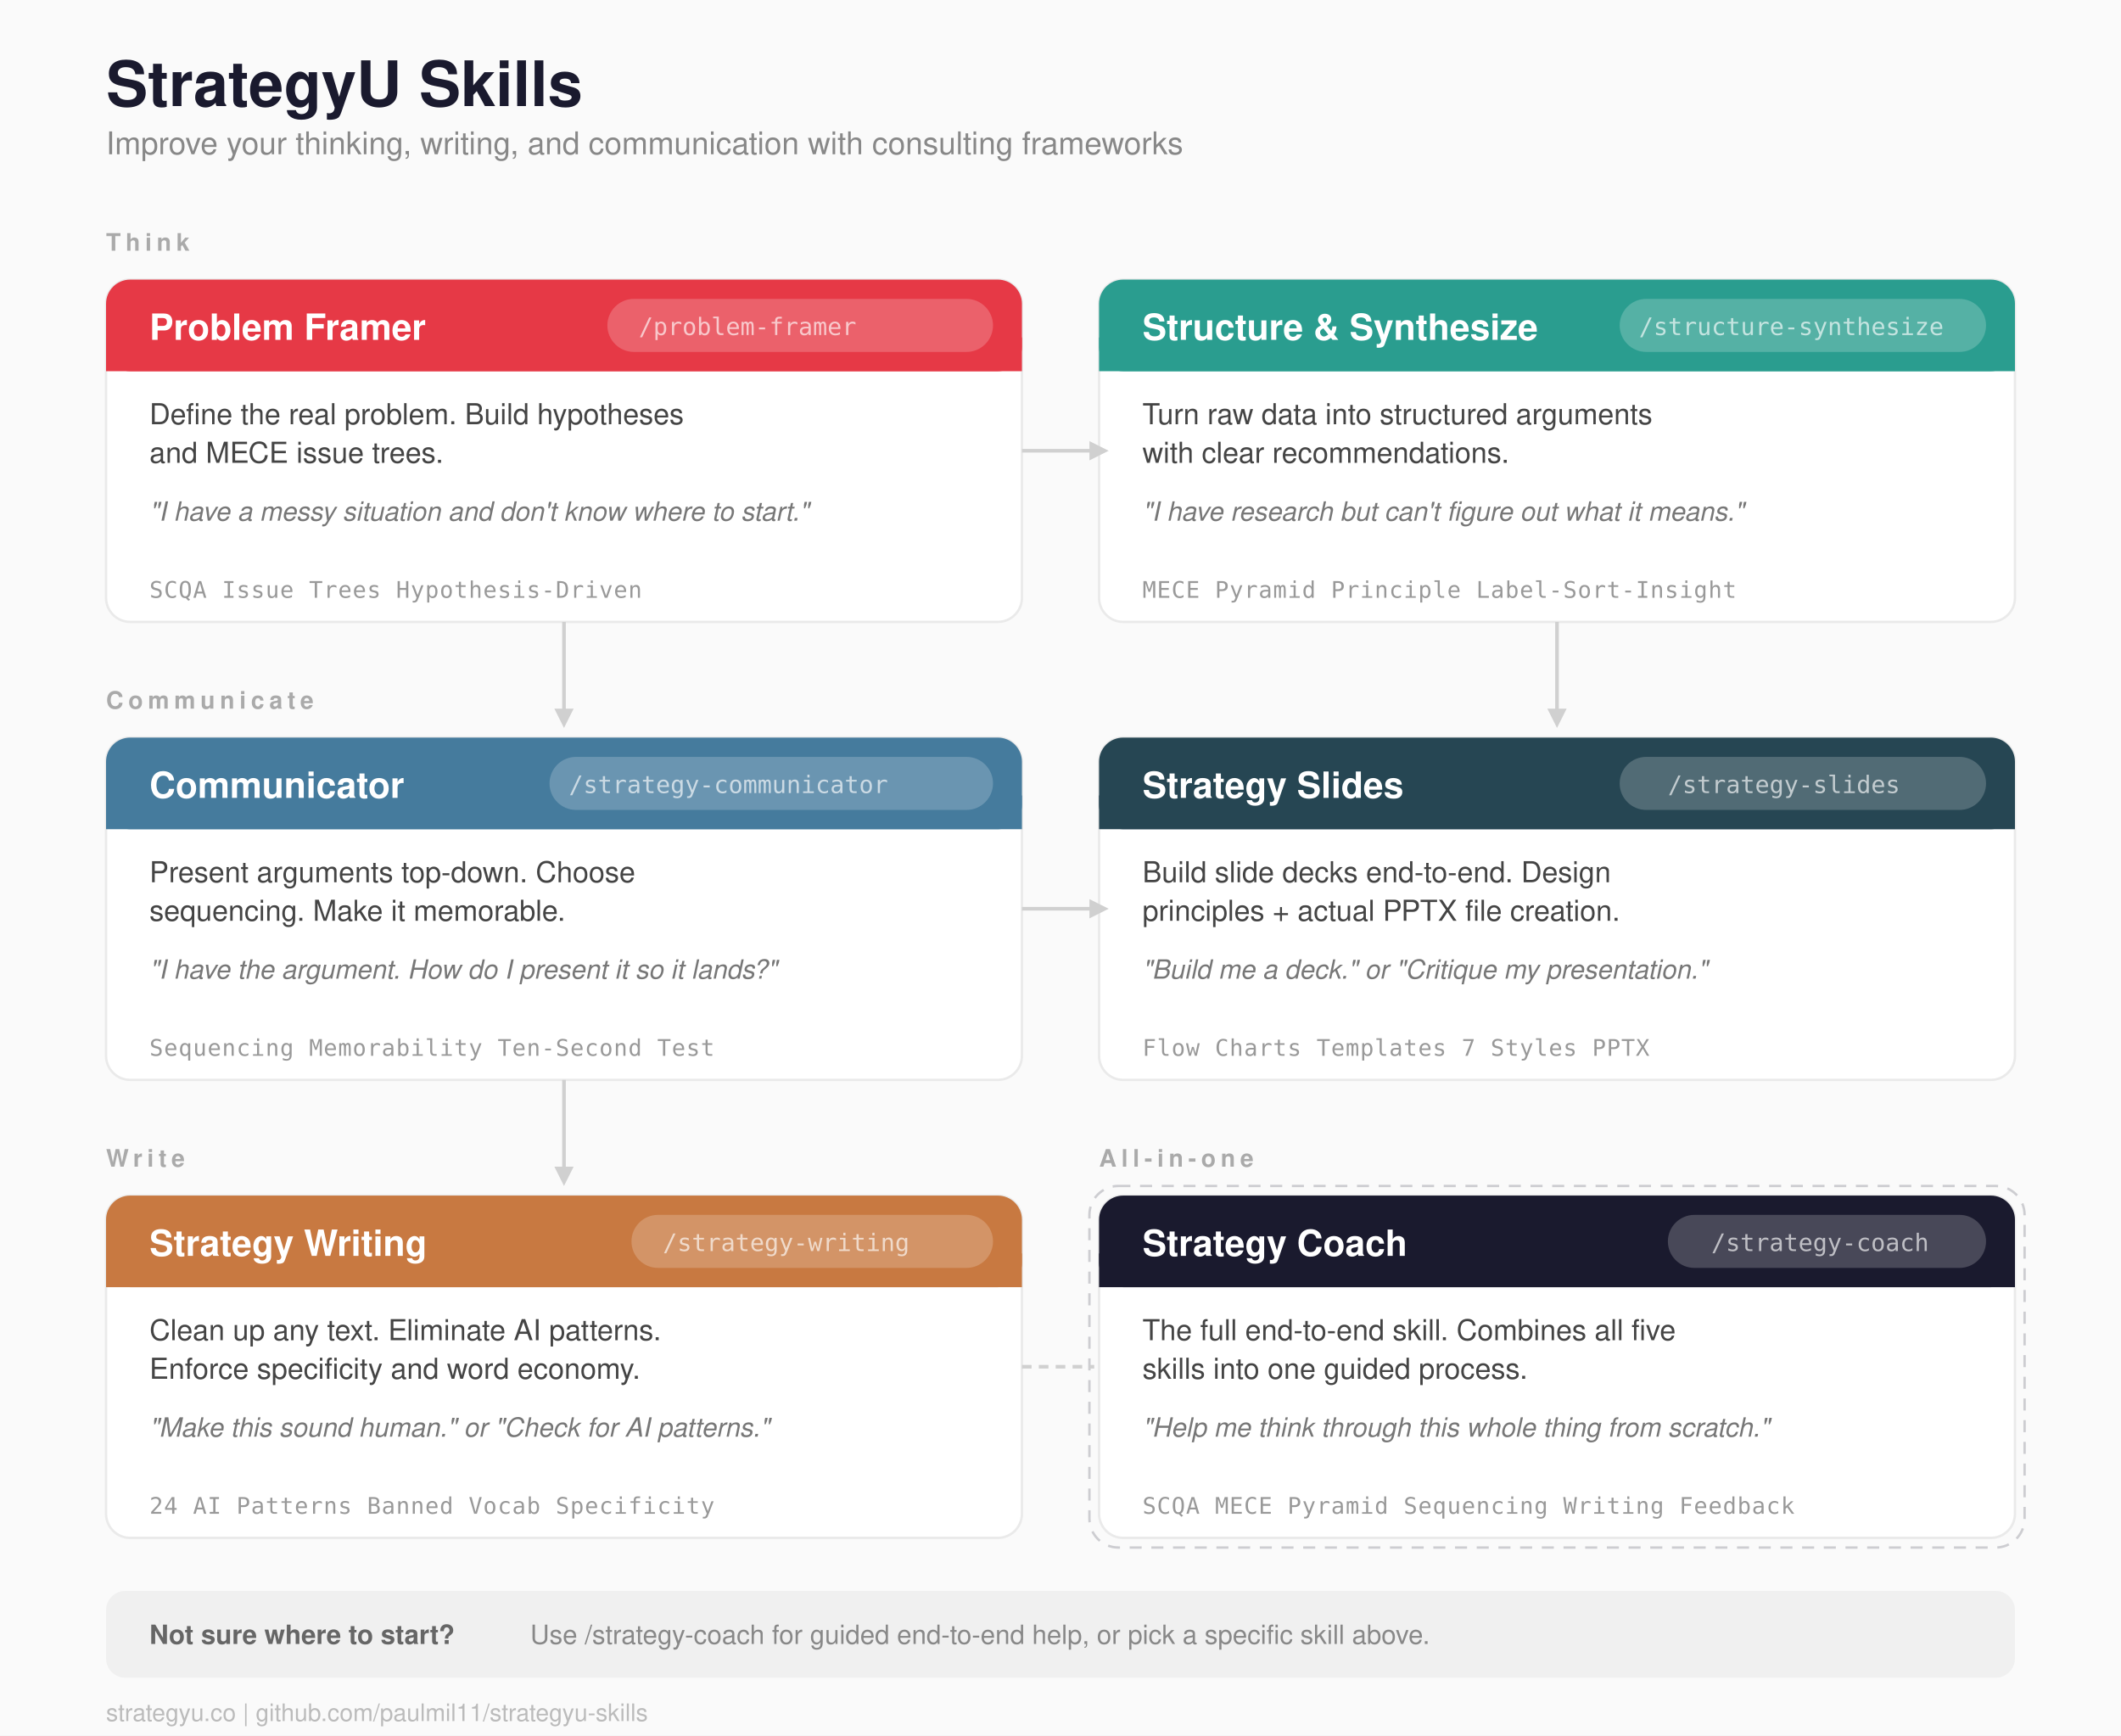
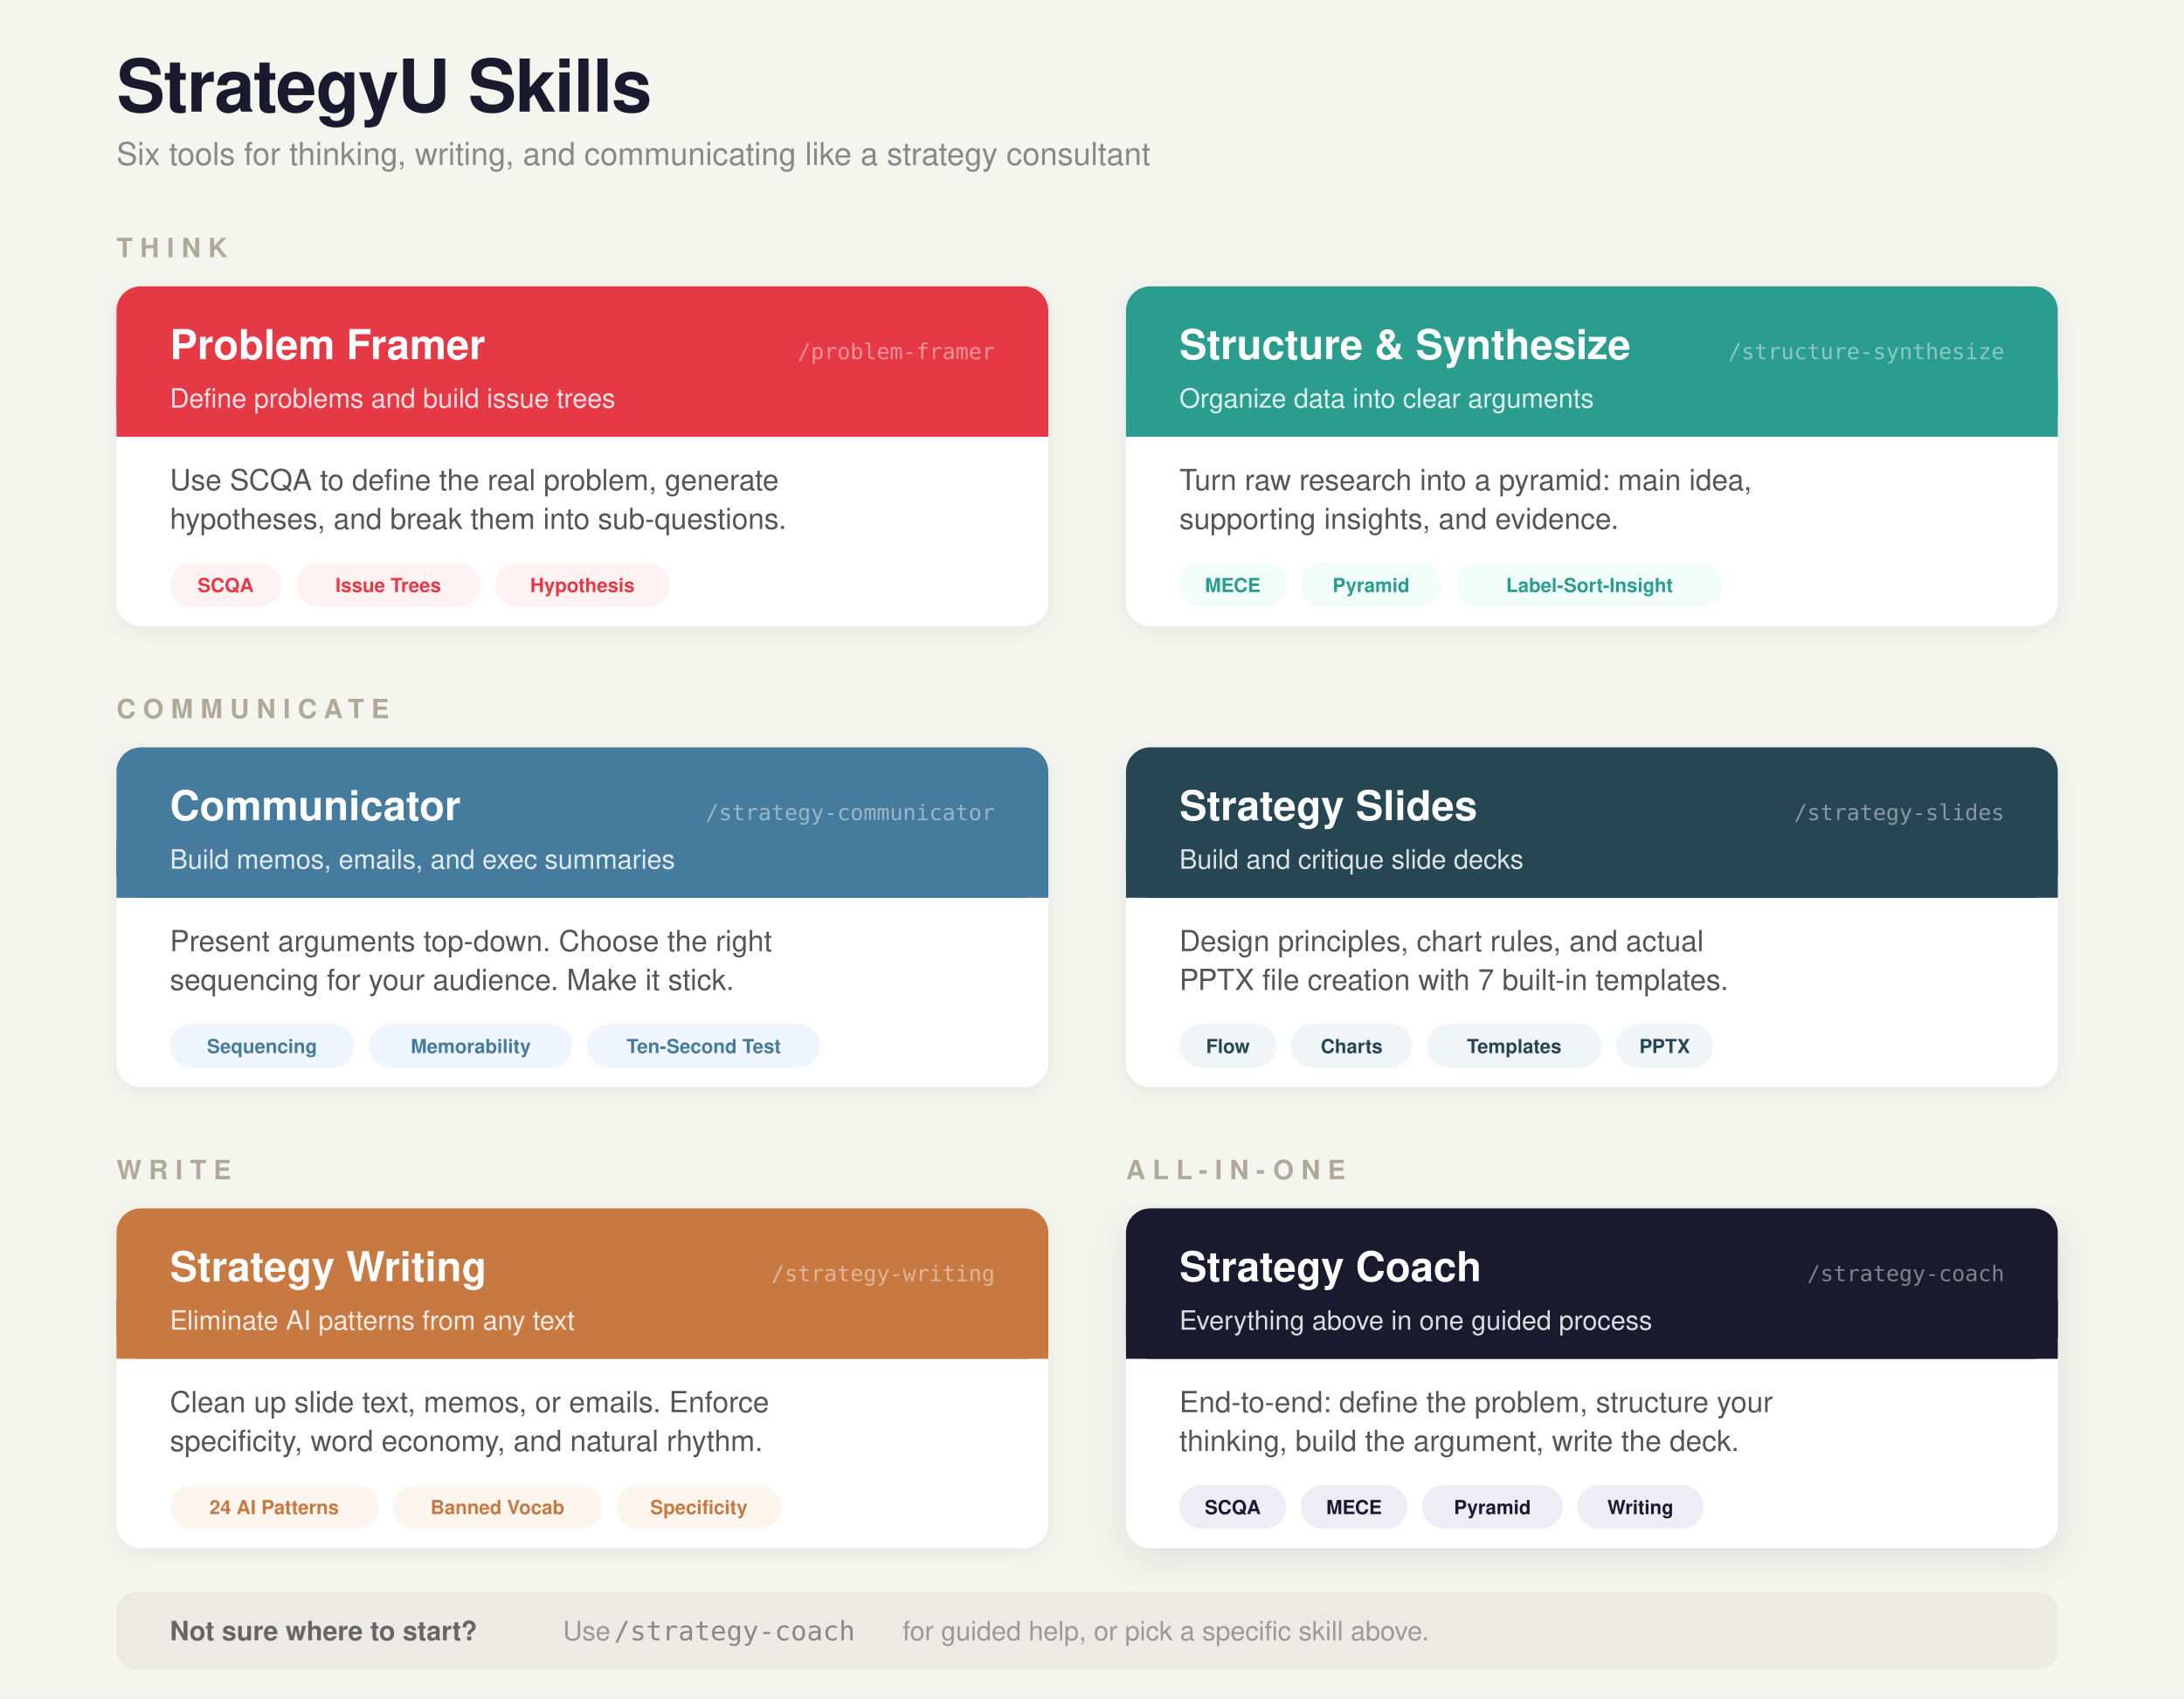
- <svg xmlns="http://www.w3.org/2000/svg" viewBox="0 0 880 720" font-family="'Helvetica Neue', Helvetica, Arial, sans-serif">
+ <svg xmlns="http://www.w3.org/2000/svg" viewBox="0 0 900 700" font-family="'Helvetica Neue', Helvetica, Arial, sans-serif">
  <defs>
-     <style>
-       .bg { fill: #fafafa; }
-       .title { font-size: 26px; font-weight: 700; fill: #1a1a2e; }
-       .subtitle { font-size: 13px; fill: #888; }
-       .section-label { font-size: 10px; fill: #aaa; text-transform: uppercase; letter-spacing: 2px; font-weight: 700; }
-       .card-title { font-size: 15px; font-weight: 700; fill: #fff; }
-       .card-cmd { font-size: 10px; fill: rgba(255,255,255,0.65); font-family: 'SF Mono', 'Fira Code', Consolas, monospace; }
-       .card-desc { font-size: 12px; fill: #444; }
-       .card-use { font-size: 11px; fill: #777; font-style: italic; }
-       .frameworks { font-size: 9.5px; fill: #999; font-family: 'SF Mono', 'Fira Code', Consolas, monospace; letter-spacing: 0.3px; }
-       .arrow { fill: none; stroke: #d0d0d0; stroke-width: 1.5; }
-       .arrow-head { fill: #d0d0d0; }
-       .footer { font-size: 10px; fill: #bbb; }
-       .coach-badge { font-size: 9px; fill: #1a1a2e; font-weight: 600; letter-spacing: 0.5px; }
-     </style>
+     <filter id="shadow" x="-4%" y="-4%" width="108%" height="112%">
+       <feDropShadow dx="0" dy="2" stdDeviation="4" flood-color="#000" flood-opacity="0.06" />
+     </filter>
+     <filter id="shadow-lg" x="-4%" y="-4%" width="108%" height="116%">
+       <feDropShadow dx="0" dy="4" stdDeviation="8" flood-color="#000" flood-opacity="0.1" />
+     </filter>
  </defs>
-   <rect width="880" height="720" class="bg" />
-   <text x="44" y="44" class="title">StrategyU Skills</text>
-   <text x="44" y="64" class="subtitle">Improve your thinking, writing, and communication with consulting frameworks</text>
-   <text x="44" y="104" class="section-label">Think</text>
-   <rect x="44" y="116" width="380" height="142" rx="10" fill="#fff" stroke="#eaeaea" stroke-width="1" />
-   <rect x="44" y="116" width="380" height="38" rx="10" fill="#E63946" />
-   <rect x="44" y="140" width="380" height="14" fill="#E63946" />
-   <text x="62" y="141" class="card-title">Problem Framer</text>
-   <text x="62" y="176" class="card-desc">Define the real problem. Build hypotheses</text>
-   <text x="62" y="192" class="card-desc">and MECE issue trees.</text>
-   <text x="62" y="216" class="card-use">"I have a messy situation and don't know where to start."</text>
-   <text x="62" y="248" class="frameworks">SCQA   Issue Trees   Hypothesis-Driven</text>
-   <rect x="252" y="124" width="160" height="22" rx="11" fill="rgba(255,255,255,0.2)" />
-   <text x="265" y="139" class="card-cmd">/problem-framer</text>
-   <rect x="456" y="116" width="380" height="142" rx="10" fill="#fff" stroke="#eaeaea" stroke-width="1" />
-   <rect x="456" y="116" width="380" height="38" rx="10" fill="#2A9D8F" />
-   <rect x="456" y="140" width="380" height="14" fill="#2A9D8F" />
-   <text x="474" y="141" class="card-title">Structure &amp; Synthesize</text>
-   <text x="474" y="176" class="card-desc">Turn raw data into structured arguments</text>
-   <text x="474" y="192" class="card-desc">with clear recommendations.</text>
-   <text x="474" y="216" class="card-use">"I have research but can't figure out what it means."</text>
-   <text x="474" y="248" class="frameworks">MECE   Pyramid Principle   Label-Sort-Insight</text>
-   <rect x="672" y="124" width="152" height="22" rx="11" fill="rgba(255,255,255,0.2)" />
-   <text x="680" y="139" class="card-cmd">/structure-synthesize</text>
-   <line x1="424" y1="187" x2="454" y2="187" class="arrow" />
-   <polygon points="452,183 460,187 452,191" class="arrow-head" />
-   <line x1="234" y1="258" x2="234" y2="296" class="arrow" />
-   <polygon points="230,294 234,302 238,294" class="arrow-head" />
-   <line x1="646" y1="258" x2="646" y2="296" class="arrow" />
-   <polygon points="642,294 646,302 650,294" class="arrow-head" />
-   <text x="44" y="294" class="section-label">Communicate</text>
-   <rect x="44" y="306" width="380" height="142" rx="10" fill="#fff" stroke="#eaeaea" stroke-width="1" />
-   <rect x="44" y="306" width="380" height="38" rx="10" fill="#457B9D" />
-   <rect x="44" y="330" width="380" height="14" fill="#457B9D" />
-   <text x="62" y="331" class="card-title">Communicator</text>
-   <text x="62" y="366" class="card-desc">Present arguments top-down. Choose</text>
-   <text x="62" y="382" class="card-desc">sequencing. Make it memorable.</text>
-   <text x="62" y="406" class="card-use">"I have the argument. How do I present it so it lands?"</text>
-   <text x="62" y="438" class="frameworks">Sequencing   Memorability   Ten-Second Test</text>
-   <rect x="228" y="314" width="184" height="22" rx="11" fill="rgba(255,255,255,0.2)" />
-   <text x="236" y="329" class="card-cmd">/strategy-communicator</text>
-   <rect x="456" y="306" width="380" height="142" rx="10" fill="#fff" stroke="#eaeaea" stroke-width="1" />
-   <rect x="456" y="306" width="380" height="38" rx="10" fill="#264653" />
-   <rect x="456" y="330" width="380" height="14" fill="#264653" />
-   <text x="474" y="331" class="card-title">Strategy Slides</text>
-   <text x="474" y="366" class="card-desc">Build slide decks end-to-end. Design</text>
-   <text x="474" y="382" class="card-desc">principles + actual PPTX file creation.</text>
-   <text x="474" y="406" class="card-use">"Build me a deck." or "Critique my presentation."</text>
-   <text x="474" y="438" class="frameworks">Flow   Charts   Templates   7 Styles   PPTX</text>
-   <rect x="672" y="314" width="152" height="22" rx="11" fill="rgba(255,255,255,0.2)" />
-   <text x="692" y="329" class="card-cmd">/strategy-slides</text>
-   <line x1="424" y1="377" x2="454" y2="377" class="arrow" />
-   <polygon points="452,373 460,377 452,381" class="arrow-head" />
-   <line x1="234" y1="448" x2="234" y2="486" class="arrow" />
-   <polygon points="230,484 234,492 238,484" class="arrow-head" />
-   <text x="44" y="484" class="section-label">Write</text>
-   <text x="456" y="484" class="section-label">All-in-one</text>
-   <rect x="44" y="496" width="380" height="142" rx="10" fill="#fff" stroke="#eaeaea" stroke-width="1" />
-   <rect x="44" y="496" width="380" height="38" rx="10" fill="#C87941" />
-   <rect x="44" y="520" width="380" height="14" fill="#C87941" />
-   <text x="62" y="521" class="card-title">Strategy Writing</text>
-   <text x="62" y="556" class="card-desc">Clean up any text. Eliminate AI patterns.</text>
-   <text x="62" y="572" class="card-desc">Enforce specificity and word economy.</text>
-   <text x="62" y="596" class="card-use">"Make this sound human." or "Check for AI patterns."</text>
-   <text x="62" y="628" class="frameworks">24 AI Patterns   Banned Vocab   Specificity</text>
-   <rect x="262" y="504" width="150" height="22" rx="11" fill="rgba(255,255,255,0.2)" />
-   <text x="275" y="519" class="card-cmd">/strategy-writing</text>
-   <rect x="456" y="496" width="380" height="142" rx="10" fill="#fff" stroke="#eaeaea" stroke-width="1" />
-   <rect x="456" y="496" width="380" height="38" rx="10" fill="#1A1A2E" />
-   <rect x="456" y="520" width="380" height="14" fill="#1A1A2E" />
-   <text x="474" y="521" class="card-title">Strategy Coach</text>
-   <text x="474" y="556" class="card-desc">The full end-to-end skill. Combines all five</text>
-   <text x="474" y="572" class="card-desc">skills into one guided process.</text>
-   <text x="474" y="596" class="card-use">"Help me think through this whole thing from scratch."</text>
-   <text x="474" y="628" class="frameworks">SCQA   MECE   Pyramid   Sequencing   Writing   Feedback</text>
-   <rect x="692" y="504" width="132" height="22" rx="11" fill="rgba(255,255,255,0.2)" />
-   <text x="710" y="519" class="card-cmd">/strategy-coach</text>
-   <rect x="452" y="492" width="388" height="150" rx="12" fill="none" stroke="#1A1A2E" stroke-width="1" stroke-dasharray="5,4" opacity="0.2" />
-   <line x1="424" y1="567" x2="454" y2="567" class="arrow" stroke-dasharray="4,3" />
-   <text x="430" y="556" style="font-size:8px; fill:#bbb; transform: rotate(-90deg); transform-origin: 430px 556px;">writing applies to all</text>
-   <rect x="44" y="660" width="792" height="36" rx="8" fill="#f0f0f0" />
-   <text x="62" y="682" style="font-size: 11px; fill: #666; font-weight: 600;">Not sure where to start?</text>
-   <text x="220" y="682" style="font-size: 11px; fill: #888;">Use /strategy-coach for guided end-to-end help, or pick a specific skill above.</text>
-   <text x="44" y="714" class="footer">strategyu.co  |  github.com/paulmil11/strategyu-skills</text>
+   <rect width="900" height="700" fill="#f5f5f0" />
+   <text x="48" y="46" font-size="30" font-weight="700" fill="#1a1a2e" letter-spacing="-0.5">StrategyU Skills</text>
+   <text x="48" y="68" font-size="13" fill="#888">Six tools for thinking, writing, and communicating like a strategy consultant</text>
+   <text x="48" y="106" font-size="11" font-weight="700" fill="#b0a898" letter-spacing="3">THINK</text>
+   <rect x="48" y="118" width="384" height="140" rx="10" fill="#fff" filter="url(#shadow)" />
+   <rect x="48" y="118" width="384" height="62" rx="10" fill="#E63946" />
+   <rect x="48" y="156" width="384" height="24" fill="#E63946" />
+   <text x="70" y="148" font-size="17" font-weight="700" fill="#fff">Problem Framer</text>
+   <text x="410" y="148" font-size="9" fill="rgba(255,255,255,0.45)" font-family="'SF Mono', Consolas, monospace" text-anchor="end">/problem-framer</text>
+   <text x="70" y="168" font-size="11" fill="rgba(255,255,255,0.85)">Define problems and build issue trees</text>
+   <text x="70" y="202" font-size="12" fill="#555">Use SCQA to define the real problem, generate</text>
+   <text x="70" y="218" font-size="12" fill="#555">hypotheses, and break them into sub-questions.</text>
+   <rect x="70" y="232" width="46" height="18" rx="9" fill="#fef2f2" />
+   <text x="93" y="244" font-size="8" fill="#E63946" text-anchor="middle" font-weight="600">SCQA</text>
+   <rect x="122" y="232" width="76" height="18" rx="9" fill="#fef2f2" />
+   <text x="160" y="244" font-size="8" fill="#E63946" text-anchor="middle" font-weight="600">Issue Trees</text>
+   <rect x="204" y="232" width="72" height="18" rx="9" fill="#fef2f2" />
+   <text x="240" y="244" font-size="8" fill="#E63946" text-anchor="middle" font-weight="600">Hypothesis</text>
+   <rect x="464" y="118" width="384" height="140" rx="10" fill="#fff" filter="url(#shadow)" />
+   <rect x="464" y="118" width="384" height="62" rx="10" fill="#2A9D8F" />
+   <rect x="464" y="156" width="384" height="24" fill="#2A9D8F" />
+   <text x="486" y="148" font-size="17" font-weight="700" fill="#fff">Structure &amp; Synthesize</text>
+   <text x="826" y="148" font-size="9" fill="rgba(255,255,255,0.45)" font-family="'SF Mono', Consolas, monospace" text-anchor="end">/structure-synthesize</text>
+   <text x="486" y="168" font-size="11" fill="rgba(255,255,255,0.85)">Organize data into clear arguments</text>
+   <text x="486" y="202" font-size="12" fill="#555">Turn raw research into a pyramid: main idea,</text>
+   <text x="486" y="218" font-size="12" fill="#555">supporting insights, and evidence.</text>
+   <rect x="486" y="232" width="44" height="18" rx="9" fill="#f0fdf9" />
+   <text x="508" y="244" font-size="8" fill="#2A9D8F" text-anchor="middle" font-weight="600">MECE</text>
+   <rect x="536" y="232" width="58" height="18" rx="9" fill="#f0fdf9" />
+   <text x="565" y="244" font-size="8" fill="#2A9D8F" text-anchor="middle" font-weight="600">Pyramid</text>
+   <rect x="600" y="232" width="110" height="18" rx="9" fill="#f0fdf9" />
+   <text x="655" y="244" font-size="8" fill="#2A9D8F" text-anchor="middle" font-weight="600">Label-Sort-Insight</text>
+   <text x="48" y="296" font-size="11" font-weight="700" fill="#b0a898" letter-spacing="3">COMMUNICATE</text>
+   <rect x="48" y="308" width="384" height="140" rx="10" fill="#fff" filter="url(#shadow)" />
+   <rect x="48" y="308" width="384" height="62" rx="10" fill="#457B9D" />
+   <rect x="48" y="346" width="384" height="24" fill="#457B9D" />
+   <text x="70" y="338" font-size="17" font-weight="700" fill="#fff">Communicator</text>
+   <text x="410" y="338" font-size="9" fill="rgba(255,255,255,0.45)" font-family="'SF Mono', Consolas, monospace" text-anchor="end">/strategy-communicator</text>
+   <text x="70" y="358" font-size="11" fill="rgba(255,255,255,0.85)">Build memos, emails, and exec summaries</text>
+   <text x="70" y="392" font-size="12" fill="#555">Present arguments top-down. Choose the right</text>
+   <text x="70" y="408" font-size="12" fill="#555">sequencing for your audience. Make it stick.</text>
+   <rect x="70" y="422" width="76" height="18" rx="9" fill="#eff6ff" />
+   <text x="108" y="434" font-size="8" fill="#457B9D" text-anchor="middle" font-weight="600">Sequencing</text>
+   <rect x="152" y="422" width="84" height="18" rx="9" fill="#eff6ff" />
+   <text x="194" y="434" font-size="8" fill="#457B9D" text-anchor="middle" font-weight="600">Memorability</text>
+   <rect x="242" y="422" width="96" height="18" rx="9" fill="#eff6ff" />
+   <text x="290" y="434" font-size="8" fill="#457B9D" text-anchor="middle" font-weight="600">Ten-Second Test</text>
+   <rect x="464" y="308" width="384" height="140" rx="10" fill="#fff" filter="url(#shadow)" />
+   <rect x="464" y="308" width="384" height="62" rx="10" fill="#264653" />
+   <rect x="464" y="346" width="384" height="24" fill="#264653" />
+   <text x="486" y="338" font-size="17" font-weight="700" fill="#fff">Strategy Slides</text>
+   <text x="826" y="338" font-size="9" fill="rgba(255,255,255,0.45)" font-family="'SF Mono', Consolas, monospace" text-anchor="end">/strategy-slides</text>
+   <text x="486" y="358" font-size="11" fill="rgba(255,255,255,0.85)">Build and critique slide decks</text>
+   <text x="486" y="392" font-size="12" fill="#555">Design principles, chart rules, and actual</text>
+   <text x="486" y="408" font-size="12" fill="#555">PPTX file creation with 7 built-in templates.</text>
+   <rect x="486" y="422" width="40" height="18" rx="9" fill="#f0f5f7" />
+   <text x="506" y="434" font-size="8" fill="#264653" text-anchor="middle" font-weight="600">Flow</text>
+   <rect x="532" y="422" width="50" height="18" rx="9" fill="#f0f5f7" />
+   <text x="557" y="434" font-size="8" fill="#264653" text-anchor="middle" font-weight="600">Charts</text>
+   <rect x="588" y="422" width="72" height="18" rx="9" fill="#f0f5f7" />
+   <text x="624" y="434" font-size="8" fill="#264653" text-anchor="middle" font-weight="600">Templates</text>
+   <rect x="666" y="422" width="40" height="18" rx="9" fill="#f0f5f7" />
+   <text x="686" y="434" font-size="8" fill="#264653" text-anchor="middle" font-weight="600">PPTX</text>
+   <text x="48" y="486" font-size="11" font-weight="700" fill="#b0a898" letter-spacing="3">WRITE</text>
+   <text x="464" y="486" font-size="11" font-weight="700" fill="#b0a898" letter-spacing="3">ALL-IN-ONE</text>
+   <rect x="48" y="498" width="384" height="140" rx="10" fill="#fff" filter="url(#shadow)" />
+   <rect x="48" y="498" width="384" height="62" rx="10" fill="#C87941" />
+   <rect x="48" y="536" width="384" height="24" fill="#C87941" />
+   <text x="70" y="528" font-size="17" font-weight="700" fill="#fff">Strategy Writing</text>
+   <text x="410" y="528" font-size="9" fill="rgba(255,255,255,0.45)" font-family="'SF Mono', Consolas, monospace" text-anchor="end">/strategy-writing</text>
+   <text x="70" y="548" font-size="11" fill="rgba(255,255,255,0.85)">Eliminate AI patterns from any text</text>
+   <text x="70" y="582" font-size="12" fill="#555">Clean up slide text, memos, or emails. Enforce</text>
+   <text x="70" y="598" font-size="12" fill="#555">specificity, word economy, and natural rhythm.</text>
+   <rect x="70" y="612" width="86" height="18" rx="9" fill="#fdf6ef" />
+   <text x="113" y="624" font-size="8" fill="#C87941" text-anchor="middle" font-weight="600">24 AI Patterns</text>
+   <rect x="162" y="612" width="86" height="18" rx="9" fill="#fdf6ef" />
+   <text x="205" y="624" font-size="8" fill="#C87941" text-anchor="middle" font-weight="600">Banned Vocab</text>
+   <rect x="254" y="612" width="68" height="18" rx="9" fill="#fdf6ef" />
+   <text x="288" y="624" font-size="8" fill="#C87941" text-anchor="middle" font-weight="600">Specificity</text>
+   <rect x="464" y="498" width="384" height="140" rx="10" fill="#fff" filter="url(#shadow-lg)" />
+   <rect x="464" y="498" width="384" height="62" rx="10" fill="#1A1A2E" />
+   <rect x="464" y="536" width="384" height="24" fill="#1A1A2E" />
+   <text x="486" y="528" font-size="17" font-weight="700" fill="#fff">Strategy Coach</text>
+   <text x="826" y="528" font-size="9" fill="rgba(255,255,255,0.45)" font-family="'SF Mono', Consolas, monospace" text-anchor="end">/strategy-coach</text>
+   <text x="486" y="548" font-size="11" fill="rgba(255,255,255,0.85)">Everything above in one guided process</text>
+   <text x="486" y="582" font-size="12" fill="#555">End-to-end: define the problem, structure your</text>
+   <text x="486" y="598" font-size="12" fill="#555">thinking, build the argument, write the deck.</text>
+   <rect x="486" y="612" width="44" height="18" rx="9" fill="#eeedf5" />
+   <text x="508" y="624" font-size="8" fill="#1A1A2E" text-anchor="middle" font-weight="600">SCQA</text>
+   <rect x="536" y="612" width="44" height="18" rx="9" fill="#eeedf5" />
+   <text x="558" y="624" font-size="8" fill="#1A1A2E" text-anchor="middle" font-weight="600">MECE</text>
+   <rect x="586" y="612" width="58" height="18" rx="9" fill="#eeedf5" />
+   <text x="615" y="624" font-size="8" fill="#1A1A2E" text-anchor="middle" font-weight="600">Pyramid</text>
+   <rect x="650" y="612" width="52" height="18" rx="9" fill="#eeedf5" />
+   <text x="676" y="624" font-size="8" fill="#1A1A2E" text-anchor="middle" font-weight="600">Writing</text>
+   <rect x="48" y="656" width="800" height="32" rx="8" fill="#eceae4" />
+   <text x="70" y="676" font-size="11" fill="#666" font-weight="600">Not sure where to start?</text>
+   <text x="232" y="676" font-size="11" fill="#999">Use </text>
+   <text x="253" y="676" font-size="11" fill="#888" font-family="'SF Mono', Consolas, monospace">/strategy-coach</text>
+   <text x="372" y="676" font-size="11" fill="#999"> for guided help, or pick a specific skill above.</text>
</svg>
